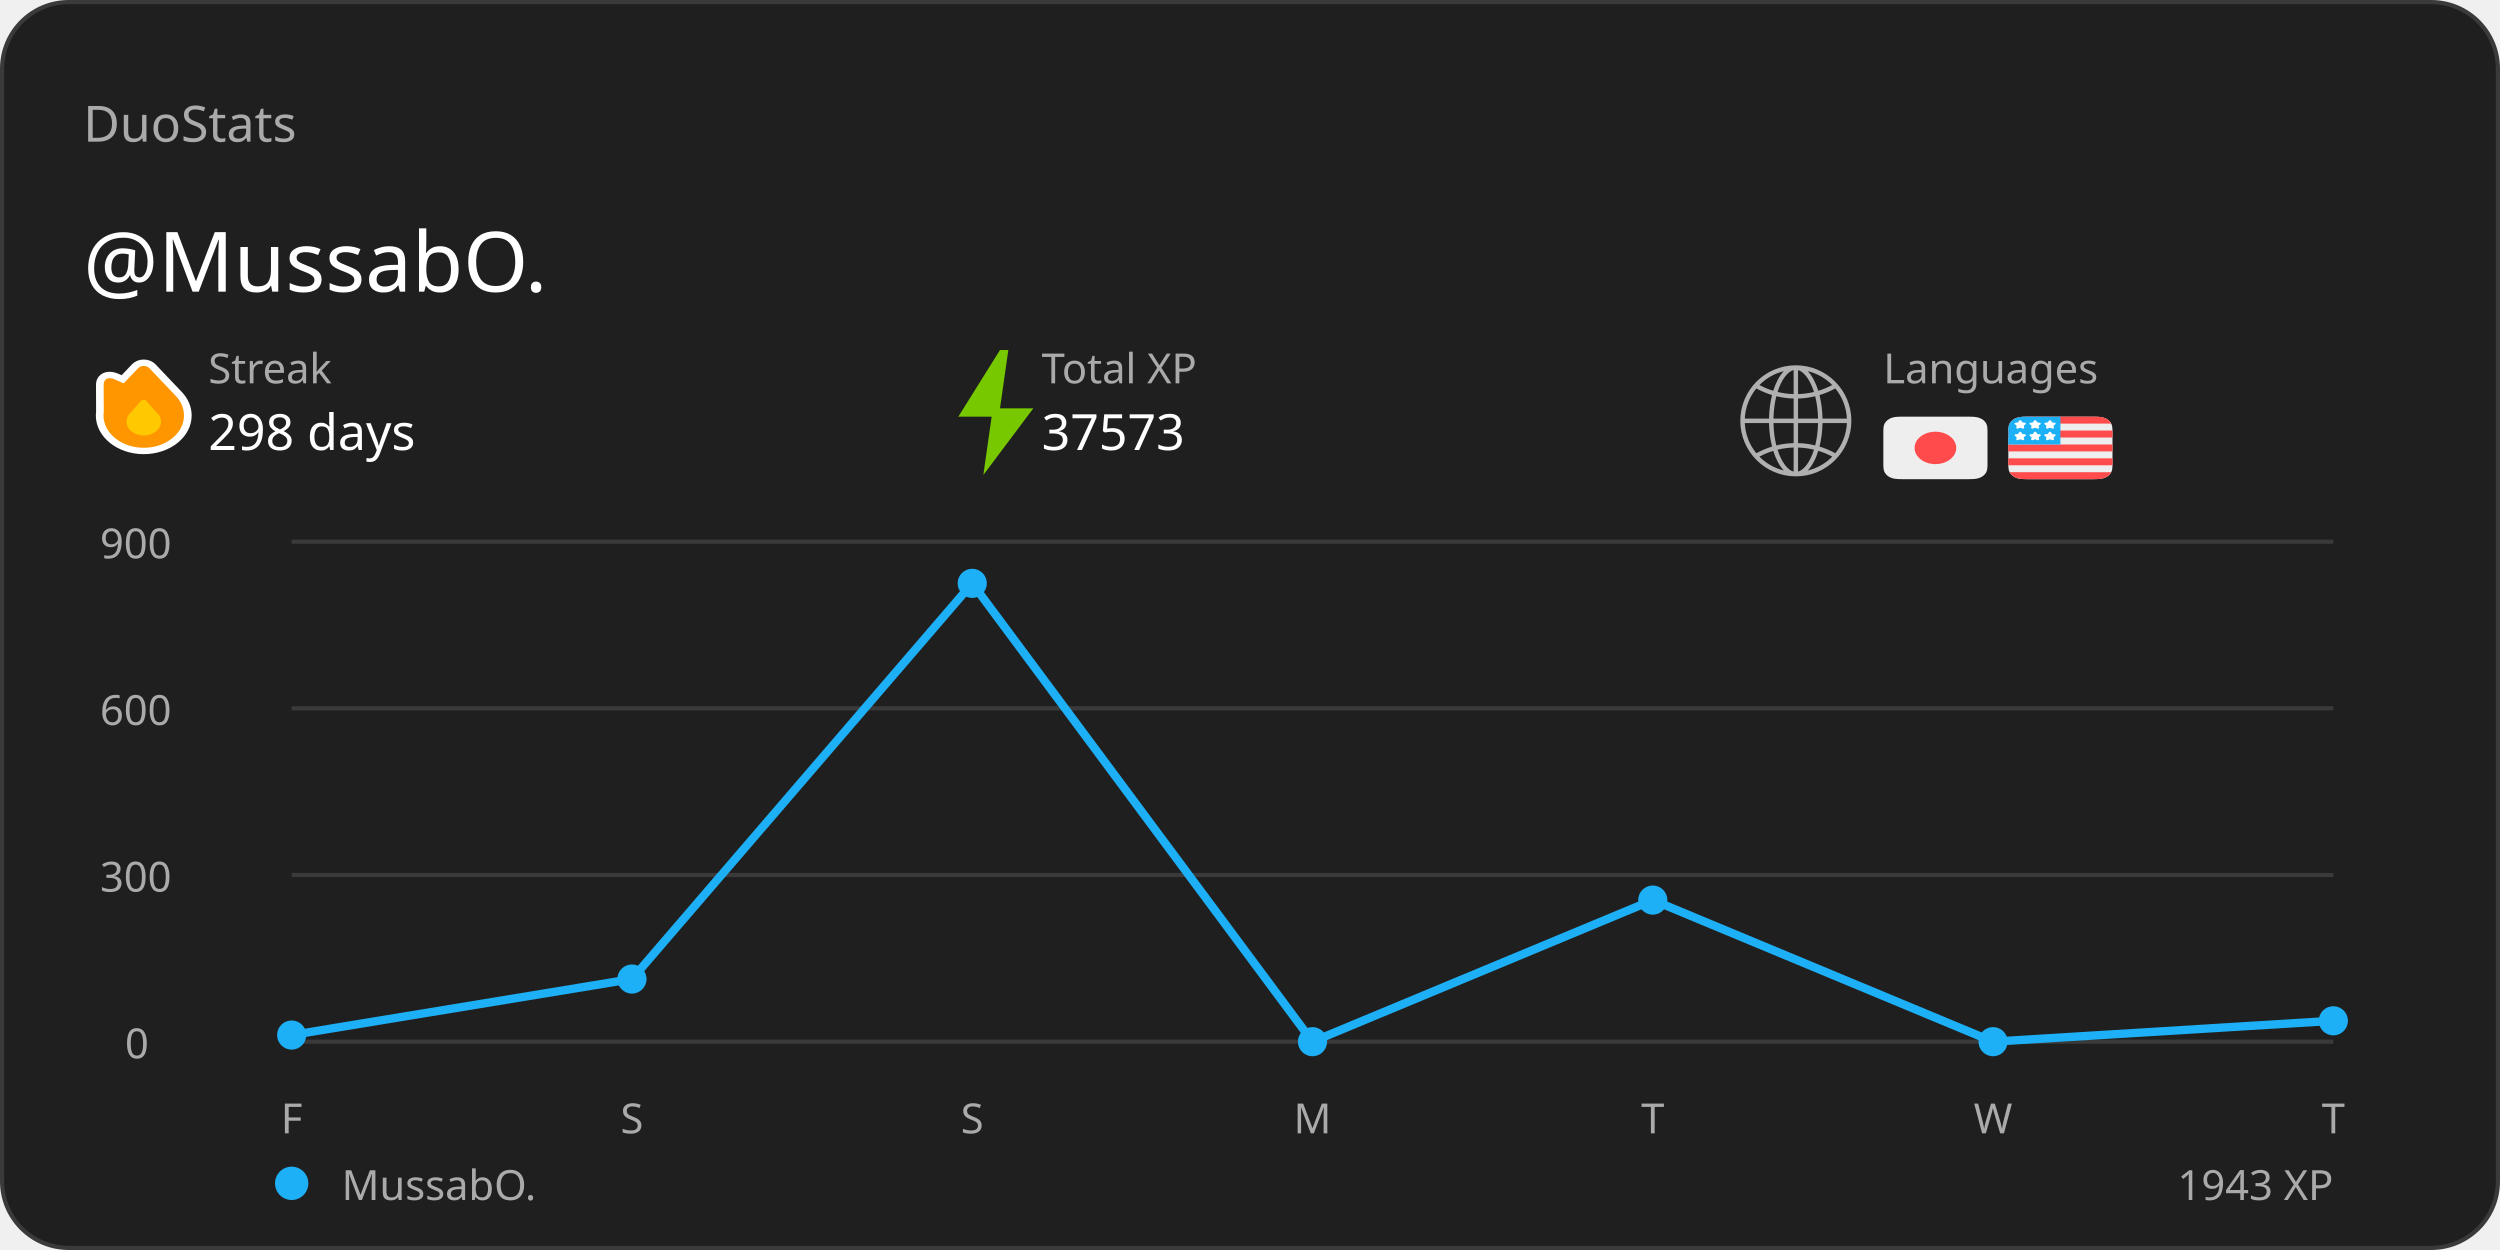
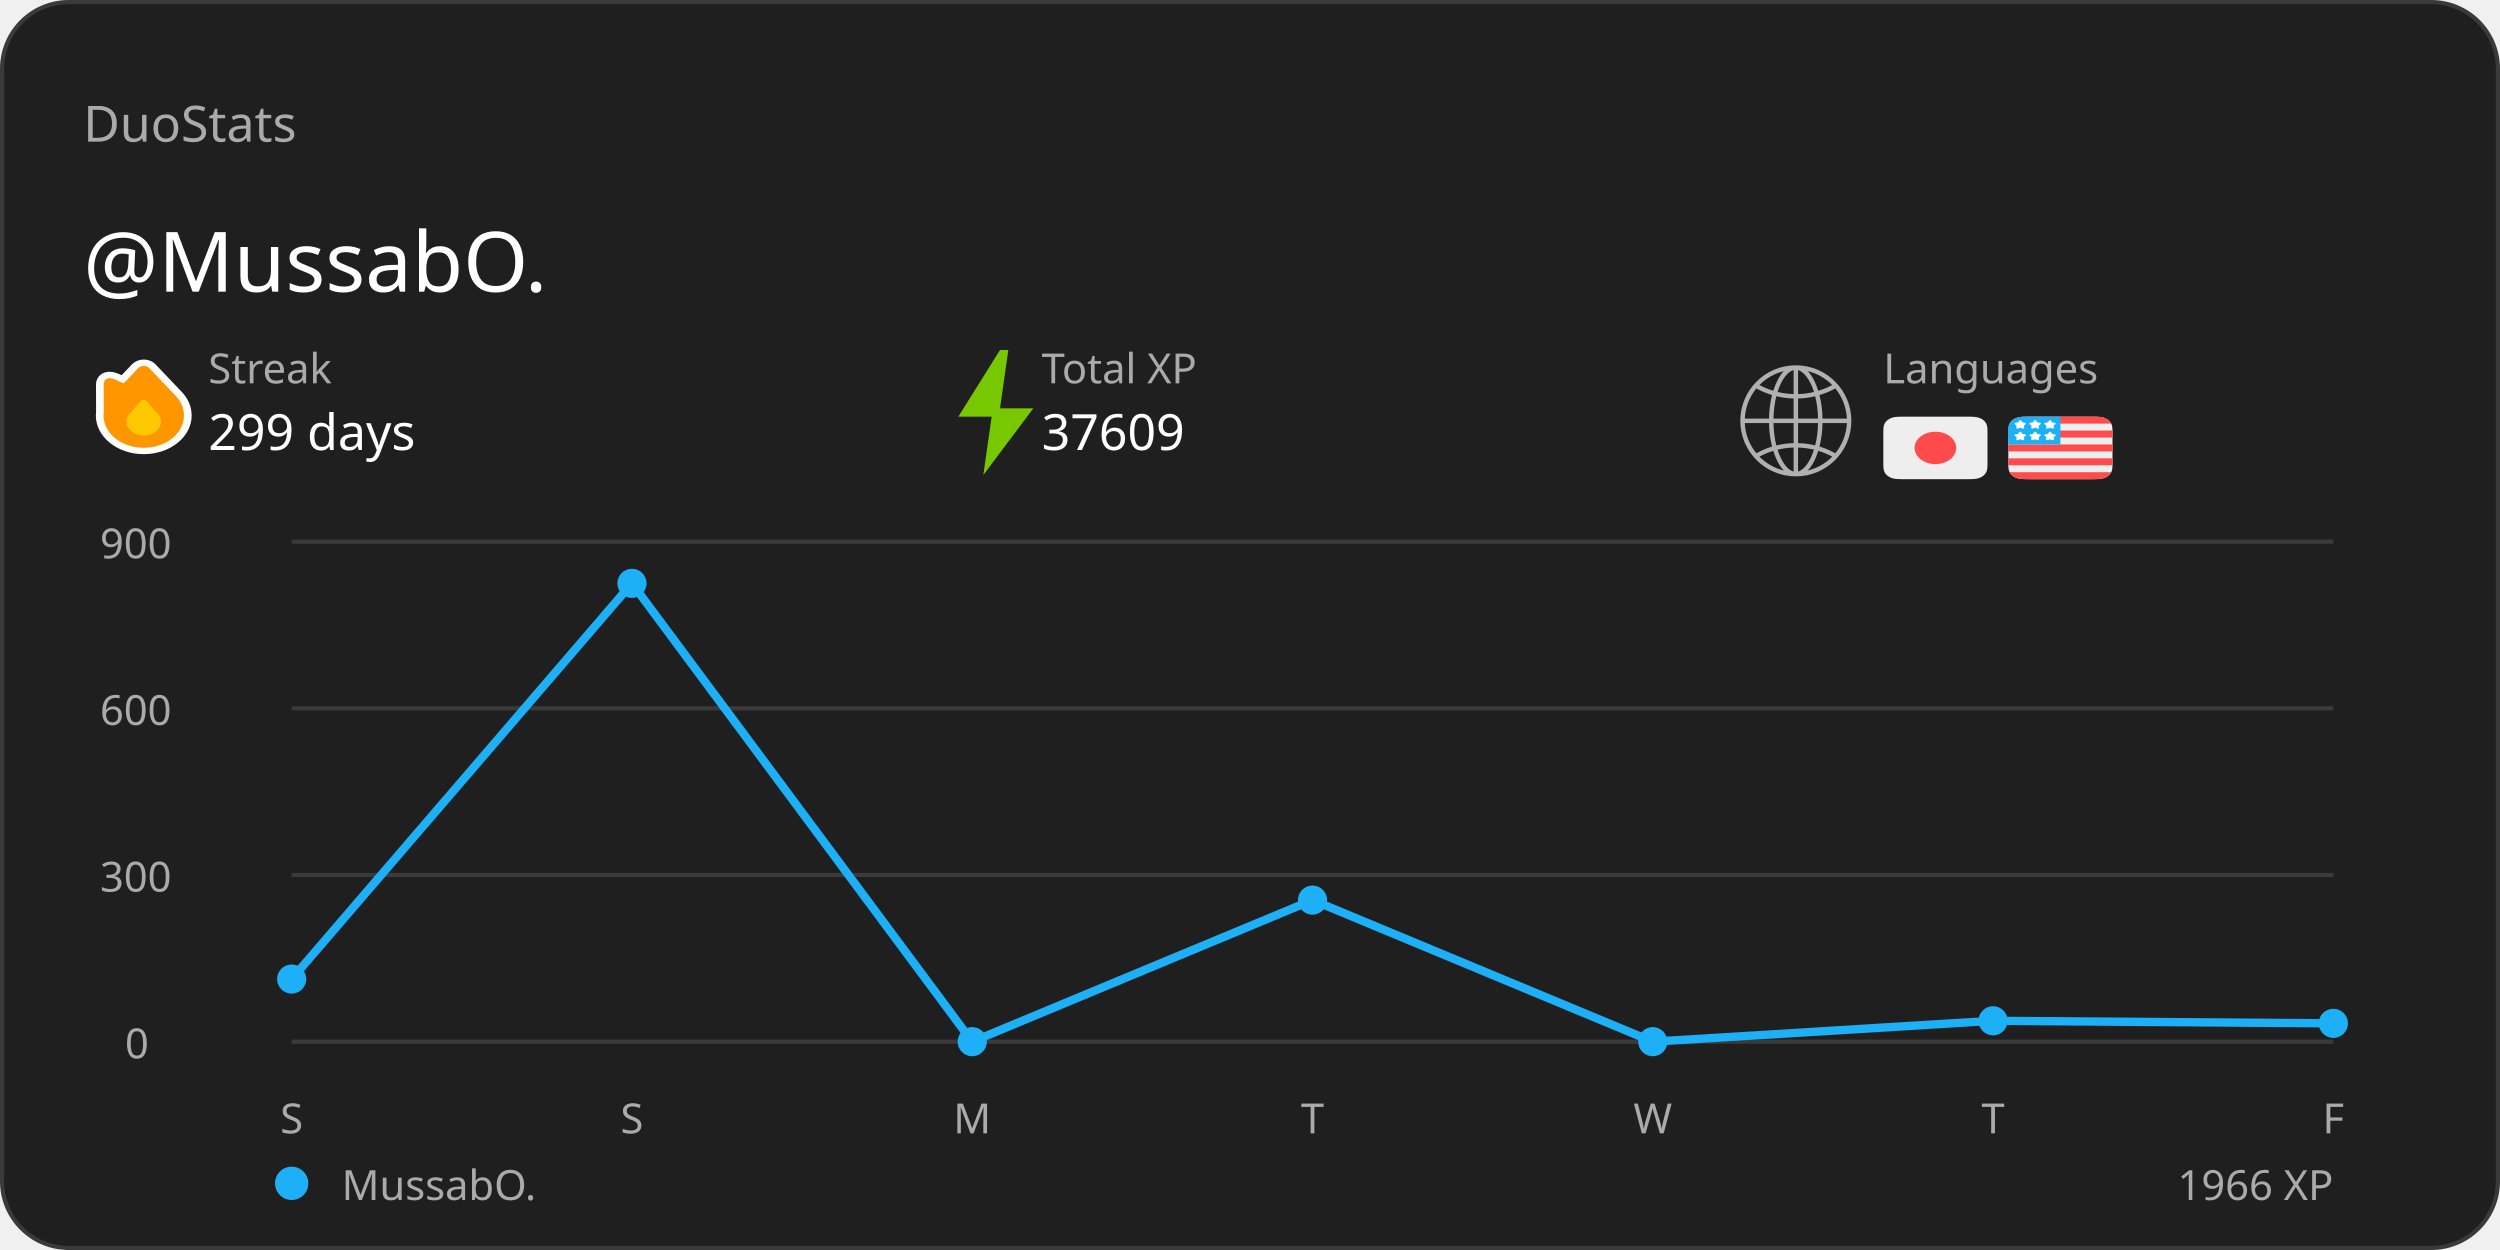
<svg xmlns="http://www.w3.org/2000/svg" width="600" height="300" viewBox="0 0 600 300">
  <rect x="0.5" y="0.5" width="599" height="299" rx="16" fill="#1F1F1F" stroke="#3A3A3A" />
  <text x="20" y="34" fill="#AAAAAA" font-size="12" font-family="DIN Round Pro, system-ui, sans-serif">DuoStats</text>
  <text x="20" y="70" fill="#FFFFFF" font-size="20" font-family="DIN Round Pro, system-ui, sans-serif">@MussabO.</text>
  <g transform="translate(23, 86) scale(0.92, 0.7666667)">
    <g id="Page-1" stroke="none" stroke-width="1" fill="none" fill-rule="evenodd">
      <g id="streak" transform="translate(1, 1)" fill-rule="nonzero">
        <g id="Group" fill="#FF9600" stroke="#FFFFFF" stroke-width="2">
          <path d="M0.068,15.675 L0.044,7.216 C0.039,5.334 1.25,3.942 3.056,4.246 C3.413,4.306 3.998,4.491 4.306,4.656 L5.997,5.561 L9.247,1.464 C9.793,0.776 10.622,0.376 11.5,0.376 C12.378,0.376 13.207,0.776 13.753,1.464 L20.523,10 C22.123,11.939 22.999,14.375 23,16.889 C23,23.034 17.843,28 11.5,28 C5.157,28 0,23.034 0,16.889 C0,16.481 0.023,16.076 0.068,15.675 Z" id="Path" />
        </g>
        <g id="Group" transform="translate(7, 11)" fill="#FFC800">
          <path d="M1.012,5.077 C1.026,5.04 1.046,5.005 1.069,4.973 L3.719,1.364 C3.893,1.127 4.17,0.987 4.464,0.987 C4.758,0.987 5.035,1.127 5.209,1.364 L7.732,4.8 C8.541,5.595 8.998,6.681 9,7.815 C9,10.208 6.985,12.148 4.5,12.148 C2.015,12.148 0,10.208 0,7.815 C0,6.776 0.38,5.823 1.012,5.077 L1.012,5.077 Z" id="Path" />
        </g>
      </g>
    </g>
  </g>
  <text x="50" y="92" fill="#AAAAAA" font-size="10" font-family="DIN Round Pro, system-ui, sans-serif">Streak</text>
-   <text x="50" y="108" fill="#FFFFFF" font-size="12" font-family="DIN Round Pro, system-ui, sans-serif">298 days</text>
+   <text x="50" y="108" fill="#FFFFFF" font-size="12" font-family="DIN Round Pro, system-ui, sans-serif">299 days</text>
  <path d="M240 84 230 100h8l-2 14 12-16h-8l2-14z" fill="#78C800" />
  <text x="250" y="92" fill="#AAAAAA" font-size="10" font-family="DIN Round Pro, system-ui, sans-serif">Total XP</text>
-   <text x="250" y="108" fill="#FFFFFF" font-size="12" font-family="DIN Round Pro, system-ui, sans-serif">37573</text>
+   <text x="250" y="108" fill="#FFFFFF" font-size="12" font-family="DIN Round Pro, system-ui, sans-serif">37609</text>
  <g transform="translate(415, 85) scale(1.0, 1.0)">
    <g id="SVGRepo_bgCarrier" stroke-width="0" />
    <g id="SVGRepo_tracerCarrier" stroke-linecap="round" stroke-linejoin="round" />
    <g id="SVGRepo_iconCarrier">
      <g id="icomoon-ignore"> </g>
      <path d="M16 2.672c-0.004 0-0.007 0-0.011 0-0.002 0-0.003 0-0.005 0-0.005 0-0.010 0.001-0.016 0.001-7.347 0.017-13.296 5.977-13.296 13.327 0 7.348 5.949 13.309 13.296 13.327 0.005 0 0.010 0.001 0.016 0.001 0.002 0 0.004 0 0.005 0 0.004 0 0.008 0 0.011 0 7.36 0 13.328-5.968 13.328-13.328s-5.968-13.328-13.328-13.328zM16.533 10.648c1.413-0.039 2.788-0.225 4.112-0.548 0.399 1.571 0.647 3.382 0.686 5.367h-4.798v-4.819zM16.533 9.582v-5.759c1.437 0.398 2.893 2.314 3.821 5.252-1.231 0.297-2.509 0.47-3.821 0.507zM15.467 3.81v5.772c-1.323-0.037-2.611-0.213-3.852-0.515 0.936-2.956 2.405-4.879 3.852-5.256zM15.467 10.647v4.82h-4.831c0.039-1.988 0.287-3.801 0.687-5.373 1.334 0.326 2.72 0.515 4.144 0.553zM9.563 15.467h-5.811c0.118-2.741 1.139-5.252 2.773-7.241 1.187 0.654 2.446 1.189 3.766 1.589-0.431 1.7-0.689 3.617-0.728 5.652zM9.563 16.533c0.039 2.034 0.297 3.951 0.728 5.651-1.319 0.401-2.579 0.936-3.766 1.59-1.635-1.989-2.656-4.5-2.773-7.241h5.811zM10.636 16.533h4.831v4.814c-1.424 0.038-2.81 0.228-4.145 0.555-0.399-1.571-0.647-3.383-0.686-5.369zM15.467 22.412v5.778c-1.448-0.378-2.919-2.303-3.854-5.263 1.241-0.302 2.53-0.478 3.854-0.515zM16.533 28.178v-5.765c1.313 0.038 2.591 0.211 3.822 0.508-0.928 2.941-2.384 4.86-3.822 5.257zM16.533 21.347v-4.814h4.798c-0.039 1.983-0.286 3.791-0.684 5.361-1.325-0.323-2.7-0.51-4.113-0.548zM22.404 16.533h5.845c-0.118 2.741-1.138 5.251-2.773 7.24-1.197-0.658-2.467-1.197-3.797-1.599 0.43-1.698 0.687-3.611 0.726-5.64zM22.404 15.467c-0.039-2.033-0.297-3.946-0.727-5.646 1.33-0.402 2.599-0.94 3.795-1.598 1.636 1.989 2.658 4.501 2.776 7.244h-5.845zM24.738 7.409c-1.061 0.564-2.18 1.031-3.35 1.385-0.623-2.005-1.498-3.642-2.533-4.717 2.27 0.545 4.297 1.719 5.883 3.332zM13.103 4.087c-1.029 1.073-1.9 2.702-2.521 4.697-1.158-0.353-2.268-0.815-3.319-1.375 1.575-1.602 3.587-2.774 5.84-3.322zM7.259 24.587c1.052-0.561 2.163-1.024 3.322-1.377 0.621 1.997 1.492 3.629 2.522 4.702-2.255-0.549-4.268-1.721-5.844-3.326zM18.855 27.922c1.036-1.075 1.911-2.712 2.535-4.721 1.17 0.355 2.29 0.82 3.351 1.387-1.586 1.614-3.614 2.791-5.886 3.334z" fill="#b0b0b0"> </path>
    </g>
  </g>
  <text x="452" y="92" fill="#AAAAAA" font-size="10" font-family="DIN Round Pro, system-ui, sans-serif">Languages</text>
  <g transform="translate(452, 100) scale(0.3571429, 0.2777778)">
    <g clip-path="url(#clip0_129_1008)">
      <path fill-rule="evenodd" clip-rule="evenodd" d="M12.563 0H57.437C61.805 0 63.389 0.455 64.987 1.309C66.584 2.163 67.837 3.416 68.691 5.013C69.545 6.61 70 8.195 70 12.563V41.437C70 45.805 69.545 47.389 68.691 48.986C67.837 50.584 66.584 51.837 64.987 52.691C63.389 53.545 61.805 54 57.437 54H12.563C8.195 54 6.61 53.545 5.013 52.691C3.416 51.837 2.163 50.584 1.309 48.986C0.455 47.389 0 45.805 0 41.437V12.563C0 8.195 0.455 6.61 1.309 5.013C2.163 3.416 3.416 2.163 5.013 1.309C6.61 0.455 8.195 0 12.563 0Z" fill="#EEEEEE" />
      <path d="M35 41C42.732 41 49 34.732 49 27C49 19.268 42.732 13 35 13C27.268 13 21 19.268 21 27C21 34.732 27.268 41 35 41Z" fill="#FF4B4B" />
    </g>
    <defs>
      <clipPath id="clip0_129_1008">
        <rect width="70" height="54" fill="white" />
      </clipPath>
    </defs>
  </g>
  <g transform="translate(482, 100) scale(0.3571429, 0.2777778)">
    <g clip-path="url(#clip0_129_593)">
      <path fill-rule="evenodd" clip-rule="evenodd" d="M12.563 0H57.437C61.805 0 63.389 0.455 64.987 1.309C66.584 2.163 67.837 3.416 68.691 5.013C69.545 6.61 70 8.195 70 12.563V41.437C70 45.805 69.545 47.389 68.691 48.986C67.837 50.584 66.584 51.837 64.987 52.691C63.389 53.545 61.805 54 57.437 54H12.563C8.195 54 6.61 53.545 5.013 52.691C3.416 51.837 2.163 50.584 1.309 48.986C0.455 47.389 0 45.805 0 41.437V12.563C0 8.195 0.455 6.61 1.309 5.013C2.163 3.416 3.416 2.163 5.013 1.309C6.61 0.455 8.195 0 12.563 0Z" fill="#EEEEEE" />
      <path fill-rule="evenodd" clip-rule="evenodd" d="M12.563 0H57.437C61.805 0 63.389 0.455 64.987 1.309C66.584 2.163 67.837 3.416 68.691 5.013C68.863 5.335 69.019 5.656 69.158 6H0.842C0.981 5.656 1.137 5.335 1.309 5.013C2.163 3.416 3.416 2.163 5.013 1.309C6.61 0.455 8.195 0 12.563 0Z" fill="#FF4B4B" />
      <path fill-rule="evenodd" clip-rule="evenodd" d="M69.997 12C69.999 12.182 70 12.37 70 12.563V18H0V12.563C0 12.37 0.001 12.182 0.003 12H69.997Z" fill="#FF4B4B" />
      <path fill-rule="evenodd" clip-rule="evenodd" d="M70 24V30H0V24H70Z" fill="#FF4B4B" />
      <path fill-rule="evenodd" clip-rule="evenodd" d="M70 41.437C70 41.63 69.999 41.818 69.997 42H0.003C0.001 41.818 0 41.63 0 41.437V36H70V41.437Z" fill="#FF4B4B" />
      <path fill-rule="evenodd" clip-rule="evenodd" d="M69.158 48C69.019 48.344 68.863 48.665 68.691 48.986C67.837 50.584 66.584 51.837 64.987 52.691C63.389 53.545 61.805 54 57.437 54H12.563C8.195 54 6.61 53.545 5.013 52.691C3.416 51.837 2.163 50.584 1.309 48.986C1.137 48.665 0.981 48.344 0.842 48H69.158Z" fill="#FF4B4B" />
      <path fill-rule="evenodd" clip-rule="evenodd" d="M12.563 0H35V24H0V12.563C0 8.195 0.455 6.61 1.309 5.013C2.163 3.416 3.416 2.163 5.013 1.309C6.61 0.455 8.195 0 12.563 0Z" fill="#1CB0F6" />
      <path d="M27.806 9.602L26.531 10.273C26.13 10.483 25.635 10.329 25.424 9.929C25.341 9.769 25.312 9.586 25.342 9.409L25.586 7.988C25.609 7.853 25.564 7.715 25.466 7.62L24.434 6.614C24.11 6.298 24.103 5.779 24.419 5.455C24.545 5.326 24.71 5.242 24.888 5.216L26.314 5.009C26.45 4.989 26.567 4.904 26.628 4.781L27.266 3.489C27.466 3.083 27.957 2.916 28.363 3.117C28.525 3.196 28.655 3.327 28.735 3.489L29.373 4.781C29.434 4.904 29.551 4.989 29.687 5.009L31.113 5.216C31.561 5.281 31.871 5.697 31.806 6.145C31.78 6.323 31.696 6.488 31.567 6.614L30.535 7.62C30.437 7.715 30.392 7.853 30.415 7.988L30.659 9.409C30.735 9.855 30.436 10.278 29.99 10.355C29.812 10.385 29.629 10.356 29.47 10.273L28.194 9.602C28.073 9.538 27.928 9.538 27.806 9.602Z" fill="white" />
      <path d="M27.806 19.602L26.531 20.273C26.13 20.483 25.635 20.329 25.424 19.929C25.341 19.769 25.312 19.587 25.342 19.409L25.586 17.988C25.609 17.853 25.564 17.715 25.466 17.62L24.434 16.614C24.11 16.298 24.103 15.779 24.419 15.455C24.545 15.326 24.71 15.242 24.888 15.216L26.314 15.009C26.45 14.989 26.567 14.904 26.628 14.781L27.266 13.489C27.466 13.083 27.957 12.916 28.363 13.117C28.525 13.196 28.655 13.327 28.735 13.489L29.373 14.781C29.434 14.904 29.551 14.989 29.687 15.009L31.113 15.216C31.561 15.281 31.871 15.697 31.806 16.145C31.78 16.323 31.696 16.488 31.567 16.614L30.535 17.62C30.437 17.715 30.392 17.853 30.415 17.988L30.659 19.409C30.735 19.855 30.436 20.278 29.99 20.355C29.812 20.385 29.629 20.356 29.47 20.273L28.194 19.602C28.073 19.538 27.928 19.538 27.806 19.602Z" fill="white" />
      <path d="M17.806 9.602L16.531 10.273C16.13 10.483 15.635 10.329 15.425 9.929C15.341 9.769 15.312 9.586 15.342 9.409L15.586 7.988C15.609 7.853 15.564 7.715 15.466 7.62L14.434 6.614C14.11 6.298 14.103 5.779 14.419 5.455C14.545 5.326 14.71 5.242 14.888 5.216L16.314 5.009C16.45 4.989 16.567 4.904 16.628 4.781L17.266 3.489C17.466 3.083 17.957 2.916 18.363 3.117C18.525 3.196 18.655 3.327 18.735 3.489L19.373 4.781C19.434 4.904 19.551 4.989 19.687 5.009L21.113 5.216C21.561 5.281 21.871 5.697 21.806 6.145C21.78 6.323 21.696 6.488 21.567 6.614L20.535 7.62C20.437 7.715 20.392 7.853 20.415 7.988L20.659 9.409C20.735 9.855 20.436 10.278 19.99 10.355C19.812 10.385 19.629 10.356 19.47 10.273L18.194 9.602C18.073 9.538 17.928 9.538 17.806 9.602Z" fill="white" />
      <path d="M17.806 19.602L16.531 20.273C16.13 20.483 15.635 20.329 15.425 19.929C15.341 19.769 15.312 19.587 15.342 19.409L15.586 17.988C15.609 17.853 15.564 17.715 15.466 17.62L14.434 16.614C14.11 16.298 14.103 15.779 14.419 15.455C14.545 15.326 14.71 15.242 14.888 15.216L16.314 15.009C16.45 14.989 16.567 14.904 16.628 14.781L17.266 13.489C17.466 13.083 17.957 12.916 18.363 13.117C18.525 13.196 18.655 13.327 18.735 13.489L19.373 14.781C19.434 14.904 19.551 14.989 19.687 15.009L21.113 15.216C21.561 15.281 21.871 15.697 21.806 16.145C21.78 16.323 21.696 16.488 21.567 16.614L20.535 17.62C20.437 17.715 20.392 17.853 20.415 17.988L20.659 19.409C20.735 19.855 20.436 20.278 19.99 20.355C19.812 20.385 19.629 20.356 19.47 20.273L18.194 19.602C18.073 19.538 17.928 19.538 17.806 19.602Z" fill="white" />
      <path d="M7.807 9.602L6.531 10.273C6.13 10.483 5.635 10.329 5.424 9.929C5.341 9.769 5.312 9.586 5.342 9.409L5.586 7.988C5.609 7.853 5.564 7.715 5.466 7.62L4.434 6.614C4.11 6.298 4.103 5.779 4.419 5.455C4.545 5.326 4.71 5.242 4.888 5.216L6.314 5.009C6.45 4.989 6.567 4.904 6.628 4.781L7.266 3.489C7.466 3.083 7.957 2.916 8.363 3.117C8.525 3.196 8.655 3.327 8.735 3.489L9.373 4.781C9.434 4.904 9.551 4.989 9.687 5.009L11.113 5.216C11.561 5.281 11.871 5.697 11.806 6.145C11.78 6.323 11.696 6.488 11.567 6.614L10.535 7.62C10.437 7.715 10.392 7.853 10.415 7.988L10.659 9.409C10.735 9.855 10.436 10.278 9.99 10.355C9.812 10.385 9.629 10.356 9.47 10.273L8.194 9.602C8.073 9.538 7.928 9.538 7.807 9.602Z" fill="white" />
      <path d="M7.807 19.602L6.531 20.273C6.13 20.483 5.635 20.329 5.424 19.929C5.341 19.769 5.312 19.587 5.342 19.409L5.586 17.988C5.609 17.853 5.564 17.715 5.466 17.62L4.434 16.614C4.11 16.298 4.103 15.779 4.419 15.455C4.545 15.326 4.71 15.242 4.888 15.216L6.314 15.009C6.45 14.989 6.567 14.904 6.628 14.781L7.266 13.489C7.466 13.083 7.957 12.916 8.363 13.117C8.525 13.196 8.655 13.327 8.735 13.489L9.373 14.781C9.434 14.904 9.551 14.989 9.687 15.009L11.113 15.216C11.561 15.281 11.871 15.697 11.806 16.145C11.78 16.323 11.696 16.488 11.567 16.614L10.535 17.62C10.437 17.715 10.392 17.853 10.415 17.988L10.659 19.409C10.735 19.855 10.436 20.278 9.99 20.355C9.812 20.385 9.629 20.356 9.47 20.273L8.194 19.602C8.073 19.538 7.928 19.538 7.807 19.602Z" fill="white" />
    </g>
    <defs>
      <clipPath id="clip0_129_593">
        <rect width="70" height="54" fill="white" />
      </clipPath>
    </defs>
  </g>
  <g stroke="#3A3A3A" stroke-width="1">
    <line x1="70" y1="250" x2="560" y2="250" />
    <line x1="70" y1="210" x2="560" y2="210" />
    <line x1="70" y1="170" x2="560" y2="170" />
    <line x1="70" y1="130" x2="560" y2="130" />
  </g>
  <g fill="#AAAAAA" font-size="10" font-family="DIN Round Pro, system-ui, sans-serif">
    <text x="30" y="254">0</text>
    <text x="24" y="214">300</text>
    <text x="24" y="174">600</text>
    <text x="24" y="134">900</text>
  </g>
-   <polyline points="70.0,248.411 151.667,234.967 233.333,140.0 315.0,250.0 396.667,216.022 478.333,250.0 560.0,244.989" fill="none" stroke="#1DB0F6" stroke-width="2" stroke-linecap="round" stroke-linejoin="round" />
-   <circle cx="70.0" cy="248.411" r="3.5" fill="#1DB0F6" />
-   <circle cx="151.667" cy="234.967" r="3.5" fill="#1DB0F6" />
-   <circle cx="233.333" cy="140.0" r="3.5" fill="#1DB0F6" />
-   <circle cx="315.0" cy="250.0" r="3.5" fill="#1DB0F6" />
-   <circle cx="396.667" cy="216.022" r="3.5" fill="#1DB0F6" />
-   <circle cx="478.333" cy="250.0" r="3.5" fill="#1DB0F6" />
-   <circle cx="560.0" cy="244.989" r="3.5" fill="#1DB0F6" />
-   <text x="70.0" y="272" fill="#AAAAAA" font-size="10" text-anchor="middle" font-family="DIN Round Pro, system-ui, sans-serif">F</text>
+   <polyline points="70.0,234.967 151.667,140.0 233.333,250.0 315.0,216.022 396.667,250.0 478.333,244.989 560.0,245.6" fill="none" stroke="#1DB0F6" stroke-width="2" stroke-linecap="round" stroke-linejoin="round" />
+   <circle cx="70.0" cy="234.967" r="3.5" fill="#1DB0F6" />
+   <circle cx="151.667" cy="140.0" r="3.5" fill="#1DB0F6" />
+   <circle cx="233.333" cy="250.0" r="3.5" fill="#1DB0F6" />
+   <circle cx="315.0" cy="216.022" r="3.5" fill="#1DB0F6" />
+   <circle cx="396.667" cy="250.0" r="3.5" fill="#1DB0F6" />
+   <circle cx="478.333" cy="244.989" r="3.5" fill="#1DB0F6" />
+   <circle cx="560.0" cy="245.6" r="3.5" fill="#1DB0F6" />
+   <text x="70.0" y="272" fill="#AAAAAA" font-size="10" text-anchor="middle" font-family="DIN Round Pro, system-ui, sans-serif">S</text>
  <text x="151.667" y="272" fill="#AAAAAA" font-size="10" text-anchor="middle" font-family="DIN Round Pro, system-ui, sans-serif">S</text>
-   <text x="233.333" y="272" fill="#AAAAAA" font-size="10" text-anchor="middle" font-family="DIN Round Pro, system-ui, sans-serif">S</text>
-   <text x="315.0" y="272" fill="#AAAAAA" font-size="10" text-anchor="middle" font-family="DIN Round Pro, system-ui, sans-serif">M</text>
-   <text x="396.667" y="272" fill="#AAAAAA" font-size="10" text-anchor="middle" font-family="DIN Round Pro, system-ui, sans-serif">T</text>
-   <text x="478.333" y="272" fill="#AAAAAA" font-size="10" text-anchor="middle" font-family="DIN Round Pro, system-ui, sans-serif">W</text>
-   <text x="560.0" y="272" fill="#AAAAAA" font-size="10" text-anchor="middle" font-family="DIN Round Pro, system-ui, sans-serif">T</text>
+   <text x="233.333" y="272" fill="#AAAAAA" font-size="10" text-anchor="middle" font-family="DIN Round Pro, system-ui, sans-serif">M</text>
+   <text x="315.0" y="272" fill="#AAAAAA" font-size="10" text-anchor="middle" font-family="DIN Round Pro, system-ui, sans-serif">T</text>
+   <text x="396.667" y="272" fill="#AAAAAA" font-size="10" text-anchor="middle" font-family="DIN Round Pro, system-ui, sans-serif">W</text>
+   <text x="478.333" y="272" fill="#AAAAAA" font-size="10" text-anchor="middle" font-family="DIN Round Pro, system-ui, sans-serif">T</text>
+   <text x="560.0" y="272" fill="#AAAAAA" font-size="10" text-anchor="middle" font-family="DIN Round Pro, system-ui, sans-serif">F</text>
  <circle cx="70" cy="284" r="4" fill="#1DB0F6" />
  <text x="82" y="288" fill="#AAAAAA" font-size="10" font-family="DIN Round Pro, system-ui, sans-serif">MussabO.</text>
-   <text x="560" y="288" fill="#AAAAAA" font-size="10" text-anchor="end" font-family="DIN Round Pro, system-ui, sans-serif">1943 XP</text>
+   <text x="560" y="288" fill="#AAAAAA" font-size="10" text-anchor="end" font-family="DIN Round Pro, system-ui, sans-serif">1966 XP</text>
</svg>
